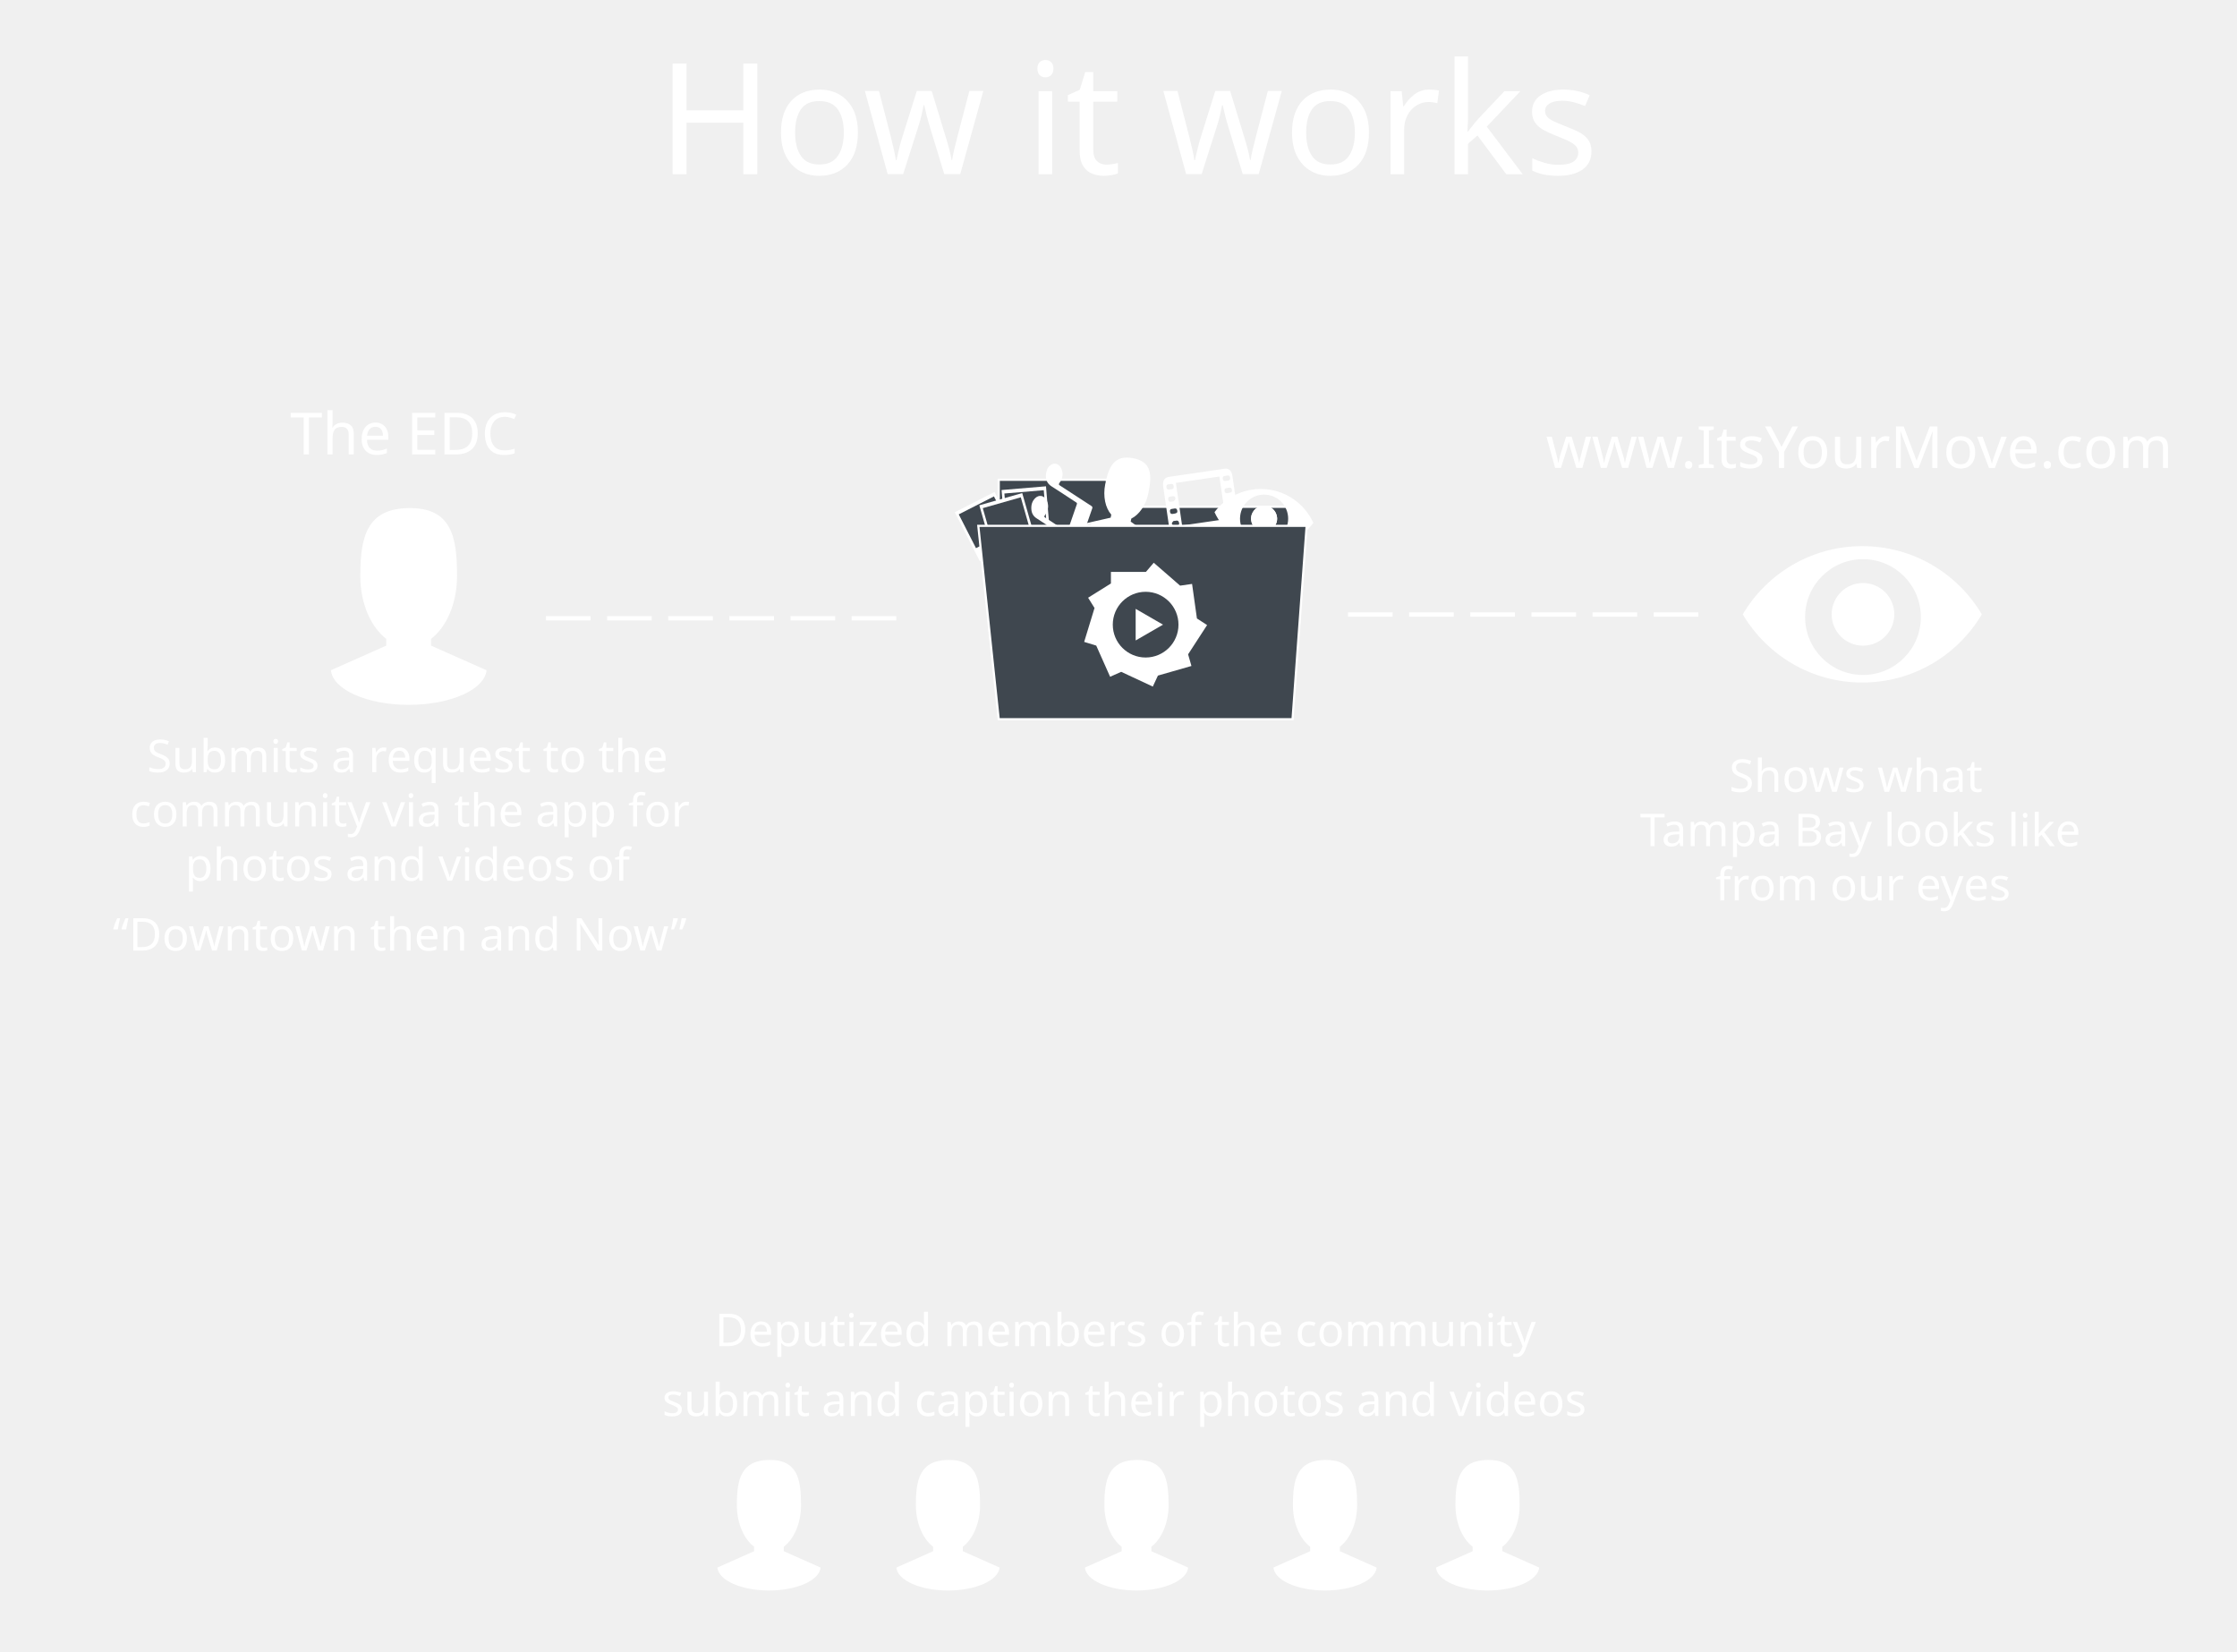
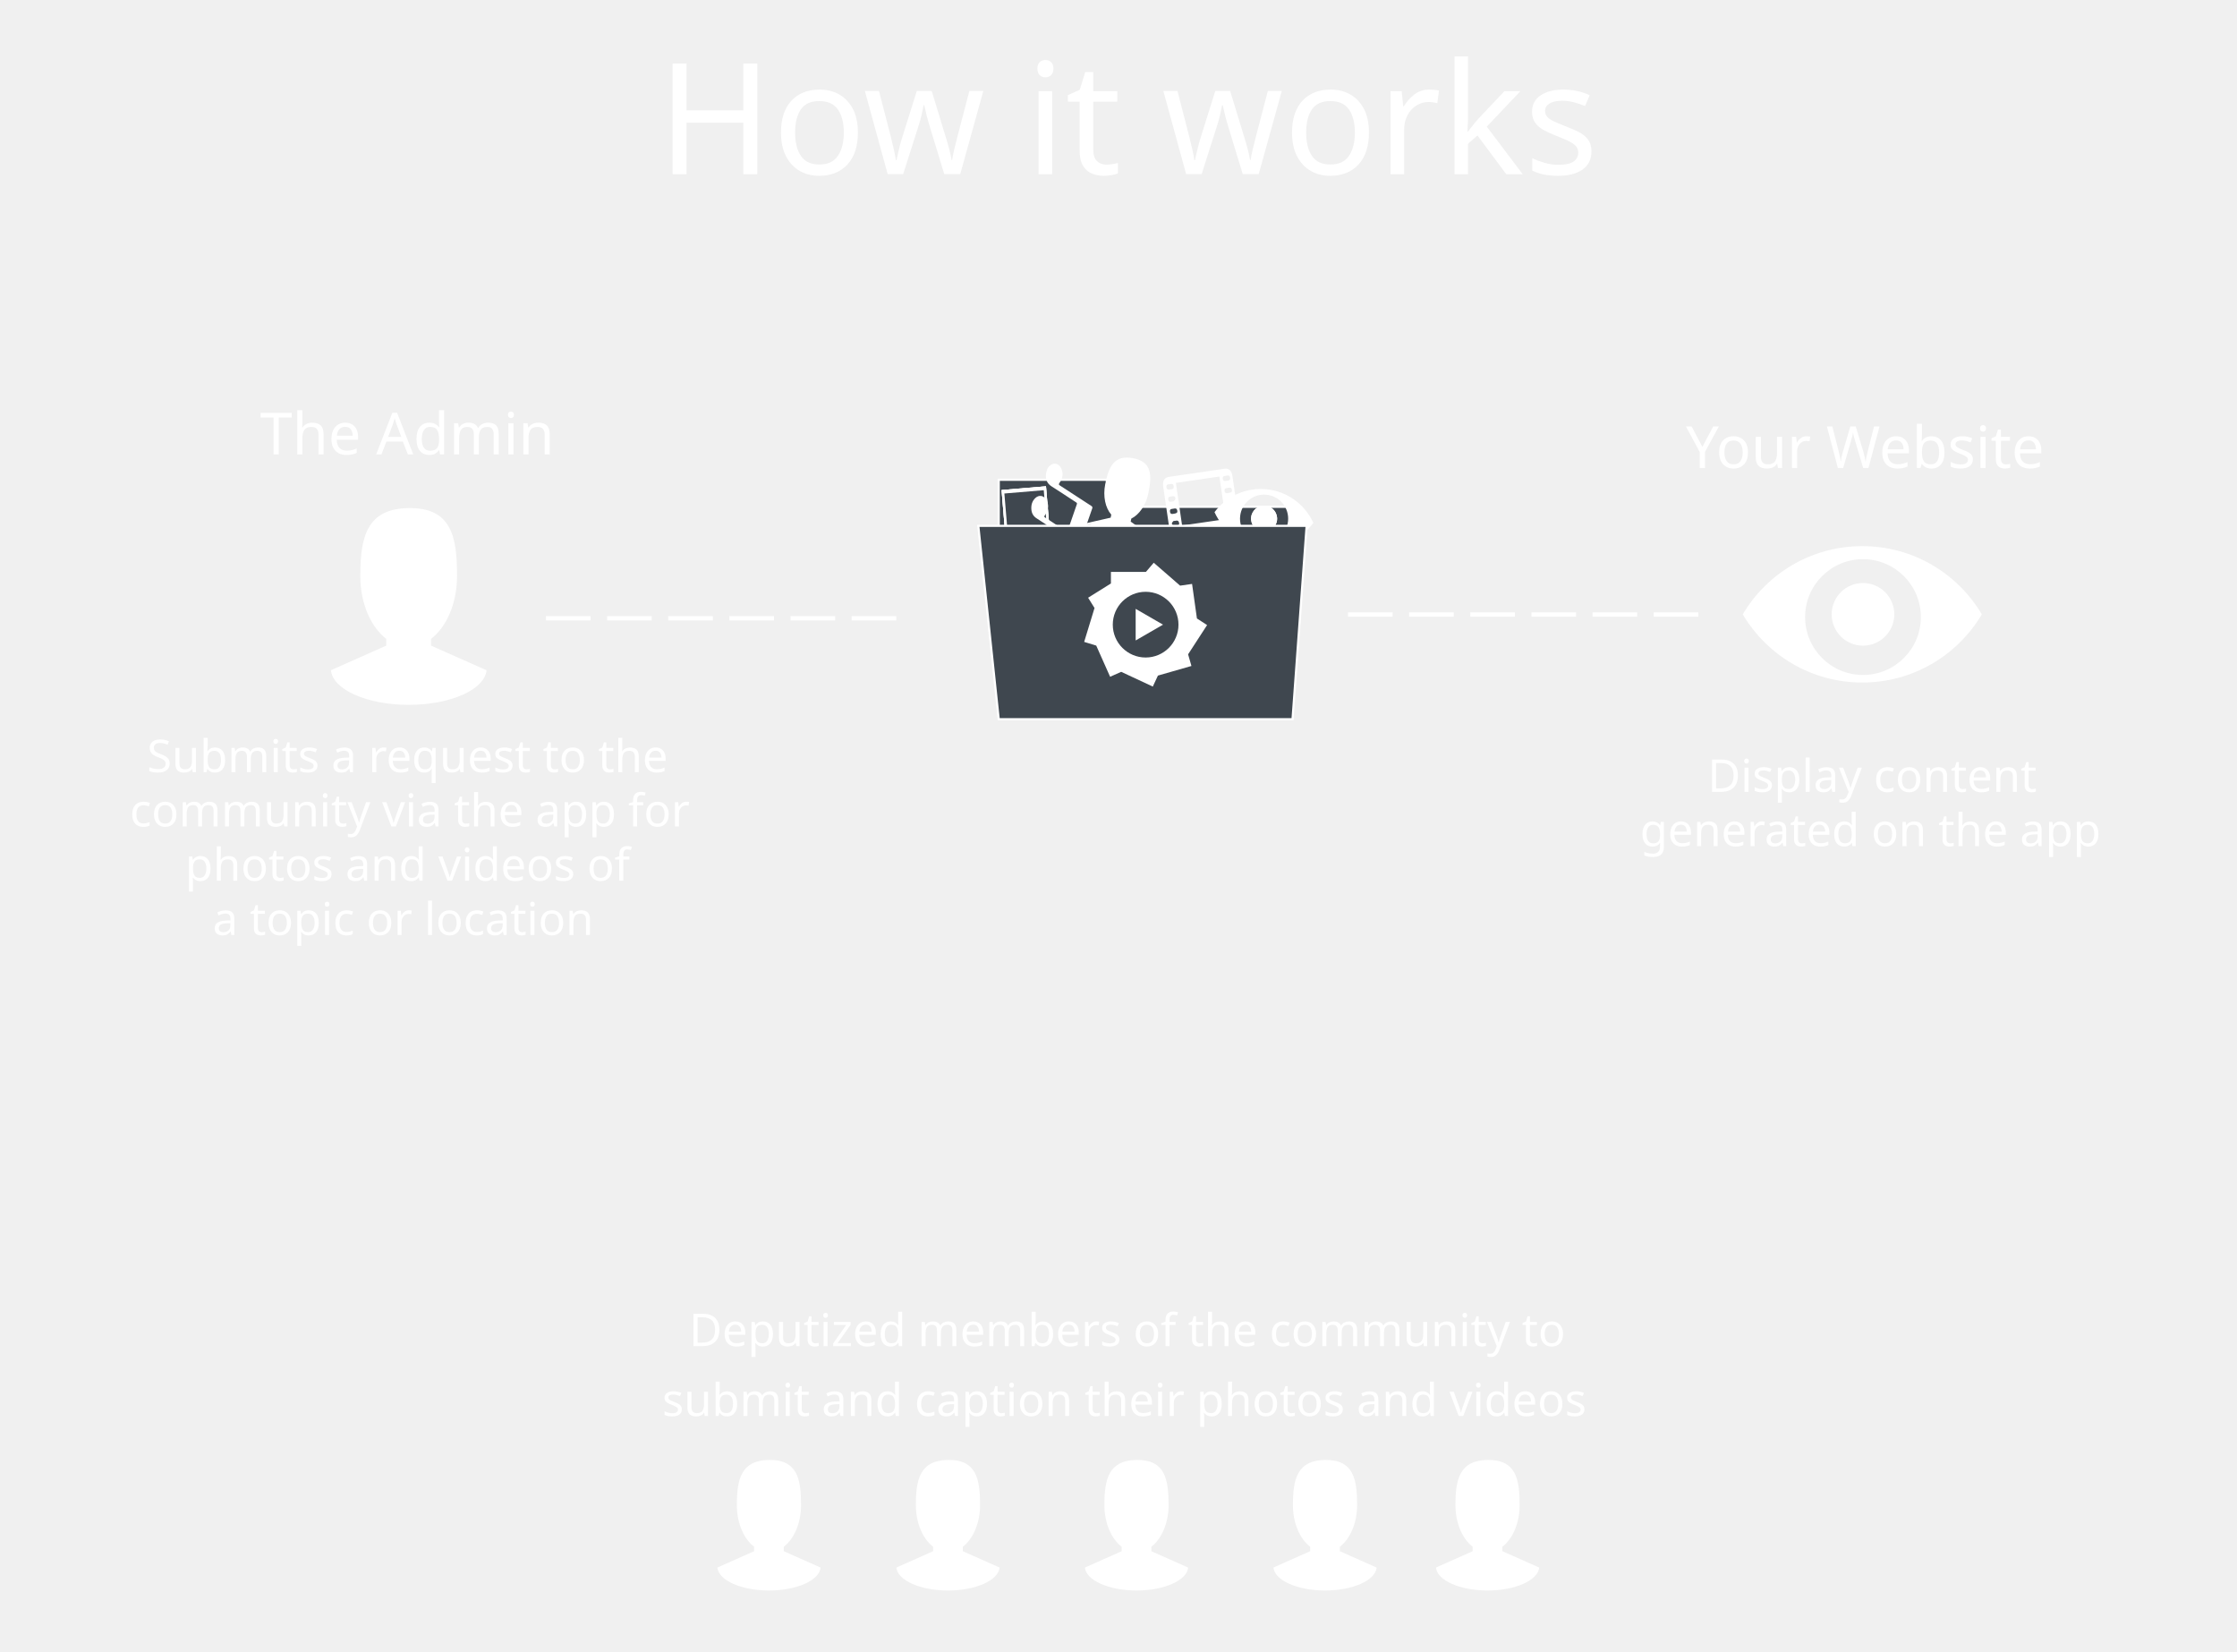
<svg xmlns="http://www.w3.org/2000/svg" version="1.1" id="Layer_1" x="0px" y="0px" viewBox="0 0 1038.77 766.689" style="enable-background:new 0 0 1038.77 766.689; background-color: black;" xml:space="preserve">
  <style type="text/css">

	.st0{fill:none;stroke:#FFFFFF;stroke-width:2;stroke-miterlimit:10;}
	.st1{fill:none;stroke:#FFFFFF;stroke-width:2;stroke-miterlimit:10;stroke-dasharray:10.669,10.669;}
	.st2{fill:none;stroke:#FFFFFF;stroke-miterlimit:10;}
	.st3{fill:#FFFFFF;stroke:#FFFFFF;stroke-width:2;stroke-miterlimit:10;}
	.st4{fill:#FFFFFF;}
	.st5{fill:none;}
	.st6{fill-rule:evenodd;clip-rule:evenodd;fill:#FFFFFF;}
- 	.st7{font-size:21;}
- 	.st8{font-size:72;}
+ 	.st7{font-size:21px;}
+ 	.st8{font-size:72px;}
	.st9{fill:#3F474F;}
	.st10{font-family:'Avenir-Heavy';}
- 	.st11{font-size:27.028;}
+ 	.st11{font-size:27px;}
+ 	

</style>
  <rect x="261.327" y="26.479" class="st5" width="531.844" height="138" />
-   <text transform="matrix(1 0 0 1 305.3486 80.9121)" class="st4 st10 st8">How it works</text>
+   <text transform="matrix(1 0 0 1 305.3486 80.9121)" class="st4 st10 st8 how-h2">How it works</text>
  <g>
    <g>


c
		<polygon class="st9" points="524.645,235.329 513.565,222.768 463.769,222.768 463.769,235.329 463.769,333.562 600.196,333.562     600.196,235.329   " />
      <polygon class="st2" points="524.645,235.329 513.565,222.768 463.769,222.768 463.769,235.329 463.769,333.562 600.196,333.562     600.196,235.329   " />
      <path class="st4" d="M512.014,241.198l-8.795,1.993l16.165,3.199l16.168,3.202l-7.373-5.193l-3.134-2.207l0.28-1.401    c3.688-1.823,6.852-6.3,7.975-11.965c1.607-8.122,1.712-14.458-7.248-16.107c-8.729-1.605-11.23,4.01-12.838,12.131    c-1.12,5.664,0.098,11.008,2.814,14.101l-0.277,1.401L512.014,241.198z">
        <animateTransform attributeName="transform" begin=".1" attributeType="HML" type="translate" dur="4.5s" values="25,360;0,-25;0,25;310,35;" repeatCount="indefinite" />
      </path>
      <path class="st4" d="M517.978,253.57c8.688,1.721,16.386-0.061,17.568-3.973l-32.301-6.396    C502.847,247.269,509.287,251.85,517.978,253.57">
        <animateTransform attributeName="transform" begin=".1" attributeType="HML" type="translate" dur="4.5s" values="25,360;0,-25;0,25;310,35;" repeatCount="indefinite" />
      </path>
      <path class="st4" d="M588.331,227.189c-9.768-1.058-18.874,3.272-24.364,10.607c3.794,8.338,11.762,14.519,21.529,15.575             c9.77,1.06,18.873-3.271,24.366-10.605C606.067,234.427,598.101,228.248,588.331,227.189 M585.788,251.932             c-6.137-0.665-10.57-6.179-9.908-12.315c0.664-6.134,6.179-10.571,12.314-9.905c6.137,0.663,10.574,6.177,9.908,12.312             C597.438,248.159,591.924,252.597,585.788,251.932">
-         <animateTransform attributeName="transform" begin="1" attributeType="HML" type="translate" dur="4.2s" values="-15,350;0,-55;0,25;290,35;" repeatCount="indefinite" />
+         <animateTransform attributeName="transform" begin="1" attributeType="HML" type="translate" dur="4.7s" values="-15,350;0,-55;-20,25;270,35;" repeatCount="indefinite" />
      </path>
      <path class="st4" d="M593.004,241.473c-0.359,3.318-3.344,5.72-6.663,5.36c-3.319-0.36-5.721-3.343-5.36-6.664             c0.359-3.319,3.342-5.719,6.663-5.359C590.964,235.169,593.362,238.152,593.004,241.473">
-         <animateTransform attributeName="transform" begin="1" attributeType="HML" type="translate" dur="4.2s" values="-15,350;0,-55;0,25;290,35;" repeatCount="indefinite" />
+         <animateTransform attributeName="transform" begin="1" attributeType="HML" type="translate" dur="4.7s" values="-15,350;0,-55;-20,25;270,35;" repeatCount="indefinite" />
      </path>
      <path class="st4" d="M593.004,241.473c-0.359,3.318-3.344,5.72-6.663,5.36c-3.319-0.36-5.721-3.343-5.36-6.664    c0.359-3.319,3.342-5.719,6.663-5.359C590.964,235.169,593.362,238.152,593.004,241.473">
-         <animateTransform attributeName="transform" begin="1" attributeType="HML" type="translate" dur="3.3s" values="-350,20; -250,360; 20,360;  -60,35;" repeatCount="indefinite" />
+         <animateTransform attributeName="transform" begin="1" attributeType="HML" type="translate" dur="6.6s" values="      -510,-40;     -510,-40;     -510,-40;     -510,90;      -510,70;    -510,90;        -510,90;     -270,90;      -260,115;            -270,190;         -260,360;           -210, 350;          -160, 360;           -105, 350;        -30, 360;          40, 350;           120,360;            -60,35;        -60,35;        -60,35;        280,110;        280,90;        280,110;        280,110;        -10,-70;        -200,-60;        -510,-40;" repeatCount="indefinite" />
      </path>
      <path class="st4" d="M575.29,241.527c0.982,6.719,1.957,13.439,2.952,20.157c0.179,1.212,0.199,2.396-0.51,3.252    c-0.421,0.502-1.025,0.955-1.603,1.043c-8.922,1.354-17.851,2.649-26.777,3.945c-1.431,0.207-2.64-0.878-3.149-2.763    c-0.06-0.218-0.092-0.442-0.127-0.667c-1.981-13.566-3.969-27.132-5.944-40.699c-0.368-2.54,0.587-4.082,2.651-4.384    c8.564-1.252,17.127-2.503,25.692-3.757c2.229-0.324,3.436,0.792,3.848,3.581C573.315,227.998,574.3,234.764,575.29,241.527     M548.918,243.994c6.785-0.991,13.479-1.971,20.215-2.954c-0.971-6.639-1.93-13.196-2.891-19.782    c-6.772,0.989-13.49,1.972-20.216,2.954C546.993,230.839,547.948,237.371,548.918,243.994 M552.195,266.438    c6.796-0.994,13.472-1.969,20.229-2.957c-0.972-6.642-1.936-13.224-2.898-19.824c-6.783,0.991-13.483,1.971-20.228,2.957    C550.269,253.24,551.227,259.799,552.195,266.438 M573.482,249.203c-0.212,0.03-0.422,0.074-0.634,0.089    c-0.738,0.061-1.008,0.628-0.897,1.438c0.114,0.819,0.615,1.097,1.245,1.019c0.212-0.028,0.423-0.068,0.635-0.094    c1.28-0.153,1.742-0.584,1.531-1.538C575.063,248.76,574.227,249.092,573.482,249.203 M545.764,241.815    c-0.402,0.058-0.751-0.017-0.927,0.16c-0.299,0.305-0.724,0.806-0.668,1.149c0.071,0.444,0.522,0.908,0.892,1.188    c0.212,0.161,0.59-0.021,0.89-0.063c1.314-0.189,1.769-0.599,1.562-1.506C547.206,241.398,546.382,241.708,545.764,241.815     M574.265,254.86c-0.062,0.009-0.122,0.02-0.181,0.025c-1.008,0.125-1.433,0.583-1.319,1.417c0.119,0.854,0.614,1.15,1.671,1.001    c0.058-0.01,0.119-0.019,0.179-0.026c1.304-0.19,1.73-0.585,1.593-1.478C576.069,254.929,575.501,254.657,574.265,254.86     M571.072,232.175c-0.332,0.05-0.755-0.039-0.972,0.178c-0.298,0.302-0.646,0.858-0.59,1.255c0.055,0.401,0.562,0.994,0.896,1.048    c0.623,0.101,1.312-0.002,1.876-0.28c0.302-0.149,0.61-0.879,0.542-1.276c-0.069-0.394-0.578-0.777-0.949-1.015    C571.669,231.954,571.345,232.134,571.072,232.175 M543.577,227.204c0,0.002,0,0.005,0,0.008c0.183-0.025,0.361-0.06,0.544-0.078    c0.662-0.066,1.006-0.538,0.907-1.325c-0.104-0.847-0.582-1.219-1.279-1.102c-0.48,0.078-0.972,0.107-1.441,0.232    c-0.552,0.146-0.781,0.616-0.667,1.327c0.11,0.702,0.454,1.079,1.031,1.062C542.976,227.323,543.276,227.249,543.577,227.204     M546.75,249.902c0.239-0.035,0.479-0.079,0.724-0.104c0.678-0.069,0.968-0.58,0.868-1.353c-0.098-0.726-0.515-1.128-1.132-1.069    c-0.486,0.048-0.972,0.112-1.446,0.209c-0.637,0.129-0.945,0.586-0.798,1.416c0.137,0.771,0.538,1.079,1.151,0.993    C546.327,249.965,546.539,249.933,546.75,249.902 M548.973,264.49c-0.212,0.031-0.423,0.061-0.634,0.093    c-0.687,0.1-1.035,0.533-0.888,1.427c0.144,0.85,0.613,1.093,1.245,1.002c0.299-0.044,0.599-0.107,0.902-0.127    c0.749-0.05,1.385-0.335,1.224-1.425c-0.158-1.089-0.85-1.185-1.577-1.013C549.154,264.471,549.062,264.477,548.973,264.49     M572.194,240.23c1.283-0.187,1.658-0.54,1.523-1.435c-0.131-0.884-0.647-1.156-1.877-0.965c-0.738,0.114-1.64,0.04-1.558,1.418    C570.339,240.181,570.859,240.427,572.194,240.23 M544.281,232.859c0.271-0.039,0.617,0.035,0.796-0.142    c0.318-0.325,0.733-0.767,0.754-1.212c0.037-0.691-0.411-1.172-1.042-1.124c-0.544,0.043-1.091,0.118-1.62,0.239    c-0.607,0.142-0.83,0.646-0.684,1.397c0.135,0.702,0.49,1.032,1.075,0.947C543.801,232.932,544.041,232.896,544.281,232.859     M548.109,258.853c-0.212,0.03-0.423,0.068-0.634,0.091c-0.608,0.058-0.939,0.434-0.876,1.216c0.068,0.822,0.457,1.217,1.125,1.18    c0.24-0.013,0.48-0.059,0.72-0.094c1.32-0.192,1.761-0.592,1.55-1.503C549.677,258.382,548.844,258.77,548.109,258.853     M547.315,255.68c0.535-0.12,0.836-0.171,1.129-0.256c0.724-0.212,1.059-1.104,0.542-1.743c-0.325-0.397-1.009-0.635-1.455-0.541    c-0.62,0.129-1.562-0.164-1.729,0.958c-0.062,0.416,0.151,1.144,0.429,1.372C546.565,255.748,547.098,255.648,547.315,255.68     M569.64,223.215c0.24-0.035,0.48-0.078,0.723-0.104c0.679-0.069,0.975-0.561,0.853-1.35c-0.112-0.741-0.527-1.09-1.155-0.981    c-0.478,0.082-0.961,0.149-1.445,0.211c-0.625,0.082-0.921,0.522-0.812,1.279c0.115,0.801,0.538,1.169,1.206,1.039    C569.215,223.267,569.429,223.246,569.64,223.215 M575.481,262.908c0.117-0.018,0.236-0.045,0.357-0.051    c0.711-0.04,1.321-0.287,1.183-1.341c-0.146-1.13-0.85-1.155-1.564-1.024c-0.09,0.016-0.181,0.027-0.271,0.04    c-1.344,0.194-1.766,0.568-1.576,1.478C573.902,263.417,574.752,262.977,575.481,262.908 M570.162,226.541    c-0.09,0.015-0.179,0.033-0.27,0.04c-0.713,0.055-1.412,0.196-1.256,1.354c0.152,1.155,0.861,1.132,1.567,1    c0.09-0.018,0.18-0.028,0.272-0.039c1.343-0.195,1.772-0.573,1.57-1.475C571.734,226.042,570.894,226.459,570.162,226.541     M572.67,243.569c-0.27,0.039-0.542,0.08-0.812,0.118c-0.604,0.084-0.827,0.562-0.742,1.242c0.093,0.735,0.457,1.152,1.101,1.066    c0.27-0.037,0.54-0.076,0.813-0.113c1.293-0.191,1.691-0.537,1.509-1.423C574.246,243.051,573.397,243.492,572.67,243.569     M544.86,236.191c-0.272,0.039-0.545,0.081-0.815,0.119c-0.598,0.082-0.84,0.51-0.755,1.227c0.092,0.768,0.451,1.156,1.087,1.095    c0.274-0.026,0.547-0.071,0.818-0.112c1.274-0.186,1.694-0.574,1.483-1.466C546.376,235.755,545.578,236.078,544.86,236.191">
        <animateTransform attributeName="transform" begin="1.3" attributeType="HML" type="translate" dur="4s" values="15,350;0,-25;0,25;290,35;" repeatCount="indefinite" />
      </path>
      <rect x="466.117" y="226.604" transform="matrix(0.9965 -0.0836 0.0836 0.9965 -18.3482 40.6805)" class="st4" width="20.706" height="25.556">
-         <animateTransform attributeName="transform" begin="1.6" attributeType="HML" type="translate" dur="4s" values="30,350;0,-25;0,25;300,35;" repeatCount="indefinite" />
+         <animateTransform attributeName="transform" begin="1.6" attributeType="HML" type="translate" dur="4s" values="30,300;0,-25;0,25;300,45;" repeatCount="indefinite" />
      </rect>
      <rect x="467.104" y="228.321" transform="matrix(0.9965 -0.0835 0.0835 0.9965 -18.1444 40.6167)" class="st9" width="18.353" height="17.612">
-         <animateTransform attributeName="transform" begin="1.6" attributeType="HML" type="translate" dur="4s" values="30,350;0,-25;0,25;300,35;" repeatCount="indefinite" />
+         <animateTransform attributeName="transform" begin="1.6" attributeType="HML" type="translate" dur="4s" values="30,300;0,-25;0,25;300,45;" repeatCount="indefinite" />
      </rect>
-       <rect x="448.059" y="231.755" transform="matrix(-0.8906 0.4548 -0.4548 -0.8906 977.8851 253.8052)" class="st4" width="20.706" height="25.556">
+       <rect x="466.117" y="226.604" transform="matrix(0.9965 -0.0836 0.0836 0.9965 -18.3482 40.6805)" class="st4" width="20.706" height="25.556">
+         <animateTransform attributeName="transform" begin=".3" attributeType="HML" type="translate" dur="4.5s" values="0,350;0,-15;0,15; 330,15;" repeatCount="indefinite" />
+       </rect>
+       <rect x="467.104" y="228.321" transform="matrix(0.9965 -0.0835 0.0835 0.9965 -18.1444 40.6167)" class="st9" width="18.353" height="17.612">
+         <animateTransform attributeName="transform" begin=".3" attributeType="HML" type="translate" dur="4.5s" values="0,350;0,-15;0,15; 330,15;" repeatCount="indefinite" />
+       </rect>
+       <rect x="466.117" y="226.604" transform="matrix(0.9965 -0.0836 0.0836 0.9965 -18.3482 40.6805)" class="st4" width="20.706" height="25.556">
        <animateTransform attributeName="transform" begin="1.5" attributeType="HML" type="translate" dur="3.6s" values="0,350;0,-20;0,20;320,15;" repeatCount="indefinite" />
      </rect>
-       <rect x="448.207" y="233.711" transform="matrix(-0.8906 0.4548 -0.4548 -0.8906 975.0235 250.463)" class="st9" width="18.353" height="17.613">
+       <rect x="467.104" y="228.321" transform="matrix(0.9965 -0.0835 0.0835 0.9965 -18.1444 40.6167)" class="st9" width="18.353" height="17.612">
        <animateTransform attributeName="transform" begin="1.5" attributeType="HML" type="translate" dur="3.6s" values="0,350;0,-20;0,20;320,15;" repeatCount="indefinite" />
-       </rect>
-       <rect x="457.878" y="231.306" transform="matrix(0.9616 -0.2744 0.2744 0.9616 -49.0003 137.8332)" class="st4" width="20.705" height="25.557">
-         <animateTransform attributeName="transform" begin=".3" attributeType="HML" type="translate" dur="4.5s" values="0,350;0,-15;0,15; 330,15;" repeatCount="indefinite" />
-       </rect>
-       <rect x="458.433" y="233.103" transform="matrix(0.9616 -0.2744 0.2744 0.9616 -48.4263 137.5738)" class="st9" width="18.353" height="17.613">
-         <animateTransform attributeName="transform" begin=".3" attributeType="HML" type="translate" dur="4.5s" values="0,350;0,-15;0,15; 330,15;" repeatCount="indefinite" />
      </rect>
      <path class="st6" d="M501.122,253.415c-0.223-0.094-0.468-0.157-0.668-0.289c-6.37-4.157-12.724-8.341-19.111-12.471    c-1.544-0.996-2.281-2.384-2.418-4.125c-0.159-2.011,0.326-3.857,1.835-5.286c1.615-1.528,3.78-1.286,4.954,0.6    c1.31,2.098,1.293,4.279,0.089,6.44c-0.222,0.398-0.467,0.787-0.724,1.165c-0.212,0.312-0.224,0.537,0.132,0.769    c3.313,2.15,6.618,4.312,9.923,6.475c0.33,0.216,0.502,0.168,0.636-0.221c1.421-4.138,2.85-8.275,4.287-12.407    c0.168-0.482-0.117-0.669-0.45-0.885c-3.761-2.451-7.49-4.951-11.287-7.348c-2.263-1.426-2.903-3.47-2.579-5.937    c0.11-0.827,0.47-1.62,0.712-2.43c0.16-0.242,0.32-0.487,0.479-0.731c0.137-0.12,0.282-0.231,0.41-0.361    c1.576-1.611,3.825-1.446,5.063,0.434c0.38,0.574,0.647,1.259,0.824,1.932c0.542,2.066-0.129,3.897-1.298,5.569    c-0.378,0.542-0.271,0.771,0.244,1.105c4.866,3.151,9.713,6.338,14.582,9.486c0.53,0.343,0.608,0.666,0.409,1.226    c-1.443,4.105-2.871,8.216-4.292,12.329c-0.532,1.544-1.031,3.099-1.546,4.648C501.259,253.206,501.19,253.312,501.122,253.415">
        <animateTransform attributeName="transform" begin=".6" attributeType="HML" type="translate" dur="4s" values="0,350;0,-15;0,15;300,15;" repeatCount="indefinite" />
      </path>
      <polygon class="st9" points="600.196,333.934 463.769,333.934 454.282,244.147 606.747,244.147   " />
      <polygon class="st2" points="600.196,333.934 463.769,333.934 454.282,244.147 606.747,244.147   " />
      <path class="st4" d="M560.525,290.22l-4.723-3.065l-2.251-16.036l-5.559,0.799l-12.239-10.641l-3.626,4.251h-16.262v5.38    l-10.591,6.62l2.977,4.767l-4.81,15.74l5.604,1.714l6.448,14.476l5.143-2.291l14.676,6.848l2.381-5.106l15.562-4.462l-1.55-5.41    L560.525,290.22z M531.982,305.283c-8.424,0-15.253-6.829-15.253-15.256c0-8.426,6.829-15.255,15.253-15.255    c8.425,0,15.257,6.829,15.257,15.255C547.239,298.454,540.407,305.283,531.982,305.283">
        <animateTransform attributeName="transform" begin=".2" attributeType="HML" from="0 " to="360 " type="" dur="3s" repeatCount="indefinite" />
      </path>
      <polygon class="st4" points="527.355,282.693 540.056,290.029 527.355,297.362   " />
    </g>
    <g>
      <g>
        <path class="st4" d="M350.171,720.236v-2.08c-4.757-3.647-8.009-10.935-8.009-19.343c0-12.056,1.988-20.781,14.905-20.957     c13.269-0.179,14.907,8.901,14.907,20.957c0,8.408-3.252,15.695-8.009,19.343v2.08l5.1,2.268l11.998,5.332h-23.995h-23.993     l11.996-5.332L350.171,720.236z M357.085,738.475c12.898,0,23.39-4.719,23.974-10.639h-47.945     C333.697,733.756,344.188,738.475,357.085,738.475">
          <animateTransform attributeName="transform" begin=".2" attributeType="HML" type="translate" dur="3s" values="0,15;0,-15;0,15" repeatCount="indefinite" />
        </path>
        <g>
          <path class="st4" d="M433.299,720.236v-2.079c-4.758-3.647-8.008-10.935-8.008-19.344c0-12.056,1.985-20.78,14.903-20.957      c13.269-0.179,14.907,8.901,14.907,20.957c0,8.409-3.249,15.696-8.008,19.344v2.079l5.102,2.269l11.997,5.331h-23.996h-23.992      l11.996-5.331L433.299,720.236z M440.212,738.477c12.899,0,23.392-4.721,23.975-10.641h-47.943      C416.827,733.756,427.315,738.477,440.212,738.477">
            <animateTransform attributeName="transform" begin=".4" attributeType="HML" type="translate" dur="3s" values="0,15;0,-15;0,15" repeatCount="indefinite" />
          </path>
          <path class="st4" d="M520.842,720.236v-2.079c-4.759-3.647-8.007-10.935-8.007-19.344c0-12.056,1.984-20.78,14.901-20.957      c13.269-0.179,14.908,8.901,14.908,20.957c0,8.409-3.25,15.696-8.008,19.344v2.079l5.102,2.269l11.997,5.331H527.74h-23.995      l11.999-5.331L520.842,720.236z M527.756,738.477c12.898,0,23.39-4.721,23.974-10.641h-47.944      C504.369,733.756,514.858,738.477,527.756,738.477">
            <animateTransform attributeName="transform" begin=".6" attributeType="HML" type="translate" dur="3s" values="0,15;0,-15;0,15" repeatCount="indefinite" />
          </path>
          <path class="st4" d="M608.388,720.236v-2.079c-4.76-3.647-8.01-10.935-8.01-19.344c0-12.056,1.985-20.78,14.902-20.957      c13.27-0.179,14.908,8.901,14.908,20.957c0,8.409-3.25,15.696-8.009,19.344v2.079l5.103,2.269l11.996,5.331h-23.994h-23.995      l11.998-5.331L608.388,720.236z M615.299,738.477c12.899,0,23.391-4.721,23.975-10.641h-47.944      C591.913,733.756,602.403,738.477,615.299,738.477">
            <animateTransform attributeName="transform" begin=".8" attributeType="HML" type="translate" dur="3s" values="0,15;0,-15;0,15" repeatCount="indefinite" />
          </path>
        </g>
-         <path class="st4" d="M683.852,720.236v-2.08c-4.759-3.647-8.008-10.935-8.008-19.343c0-12.056,1.984-20.781,14.901-20.957     c13.27-0.179,14.908,8.901,14.908,20.957c0,8.408-3.25,15.695-8.009,19.343v2.08l5.103,2.268l11.996,5.332h-23.995h-23.994     l11.997-5.332L683.852,720.236z M690.764,738.475c12.899,0,23.393-4.719,23.976-10.639h-47.945     C667.378,733.756,677.868,738.475,690.764,738.475">
+         <path class="st4" d="M683.852,720.236v-2.08c-4.759-3.647-8.008-10.935-8.008-19.343c0-12.056,1.984-20.781,14.901-20.957                 c13.27-0.179,14.908,8.901,14.908,20.957c0,8.408-3.25,15.695-8.009,19.343v2.08l5.103,2.268l11.996,5.332h-23.995h-23.994                 l11.997-5.332L683.852,720.236z M690.764,738.475c12.899,0,23.393-4.719,23.976-10.639h-47.945                 C667.378,733.756,677.868,738.475,690.764,738.475">
          <animateTransform attributeName="transform" begin="1" attributeType="HML" type="translate" dur="3s" values="0,15;0,-15;0,15" repeatCount="indefinite" />
        </path>
      </g>
    </g>
    <g>
      <g>
        <path class="st4" d="M171.692,303.18l-18.078,8.032h36.157h36.156l-18.077-8.032l-7.684-3.416v-3.134     c7.168-5.497,12.066-16.479,12.066-29.149c0-18.167-2.472-31.848-22.465-31.578c-19.467,0.265-22.459,13.411-22.459,31.578     c0,12.67,4.899,23.652,12.066,29.149v3.134L171.692,303.18z">

	
					

			</path>
        <path class="st4" d="M189.799,327.264c19.435,0,35.245-7.112,36.125-16.035h-72.251     C154.554,320.151,170.362,327.264,189.799,327.264">
			
			</path>
      </g>
      <rect x="61.923" y="190.549" class="st5" width="255.695" height="50.363" />
-       <text transform="matrix(1 0 0 1 134.728 210.9824)" class="st4 st10 st11">The EDC </text>
+       <text transform="matrix(1 0 0 1 120.728 210.9824)" class="st4 st10 st11">The Admin</text>
      <rect x="44.685" y="342.641" class="st5" width="290.172" height="151.24" />
      <text transform="matrix(1 0 0 1 68.2671 358.5166)">
        <tspan x="0" y="0" class="st4 st10 st7">Submits a request to the </tspan>
        <tspan x="-7.991" y="25.2" class="st4 st10 st7">community via the app for </tspan>
        <tspan x="17.713" y="50.4" class="st4 st10 st7">photos and videos of </tspan>
-         <tspan x="-15.918" y="82.834" class="st4 st10 st7">“Downtown then and Now”</tspan>
+         <tspan x="25" y="75.6" class="st4 st10 st7"> a topic or location</tspan>
        <tspan x="258.925" y="82.834" class="st4 st10 st11"> </tspan>
      </text>
      <g>
        <line class="st3" x1="253.511" y1="287.07" x2="274.232" y2="287.07">
          <animateTransform attributeName="transform" begin=".1" attributeType="HML" type="translate" dur="3s" values="15,0;-15,0;15,0" repeatCount="indefinite" />
        </line>
        <line class="st3" x1="281.905" y1="287.07" x2="302.626" y2="287.07">
          <animateTransform attributeName="transform" begin=".2" attributeType="HML" type="translate" dur="3s" values="15,0;-15,0;15,0" repeatCount="indefinite" />
        </line>
        <line class="st3" x1="310.299" y1="287.07" x2="331.021" y2="287.07">
          <animateTransform attributeName="transform" begin=".3" attributeType="HML" type="translate" dur="3s" values="15,0;-15,0;15,0" repeatCount="indefinite" />
        </line>
        <line class="st3" x1="338.693" y1="287.07" x2="359.416" y2="287.07">
          <animateTransform attributeName="transform" begin=".4" attributeType="HML" type="translate" dur="3s" values="15,0;-15,0;15,0" repeatCount="indefinite" />
        </line>
        <line class="st3" x1="367.087" y1="287.07" x2="387.81" y2="287.07">
          <animateTransform attributeName="transform" begin=".5" attributeType="HML" type="translate" dur="3s" values="15,0;-15,0;15,0" repeatCount="indefinite" />
        </line>
        <line class="st3" x1="395.481" y1="287.07" x2="416.204" y2="287.07">
          <animateTransform attributeName="transform" begin=".6" attributeType="HML" type="translate" dur="3s" values="15,0;-15,0;15,0" repeatCount="indefinite" />
        </line>
      </g>
    </g>
    <g>
      <path class="st4" d="M864.767,253.571c-23.63,0-44.277,12.711-55.508,31.667c11.23,18.955,31.878,31.666,55.508,31.666    c23.629,0,44.277-12.711,55.51-31.666C909.044,266.282,888.396,253.571,864.767,253.571 M865.094,313.384    c-14.845,0-26.878-12.033-26.878-26.874c0-14.846,12.033-26.879,26.878-26.879c14.841,0,26.875,12.033,26.875,26.879    C891.969,301.351,879.935,313.384,865.094,313.384" />
      <path class="st4" d="M879.635,285.236c0,8.031-6.513,14.544-14.541,14.544c-8.035,0-14.541-6.513-14.541-14.544    c0-8.029,6.506-14.54,14.541-14.54C873.122,270.696,879.635,277.207,879.635,285.236" />
    </g>
-     <text transform="matrix(1 0 0 1 717.8604 217.2861)" class="st4 st10 st11">www.ItsYourMove.com</text>
+     <text transform="matrix(1 0 0 1 775.8604 217.2861)" class="st4 st10 st11"> Your Website</text>
    <text transform="matrix(1 0 0 1 802.9678 367.665)">
-       <tspan x="0" y="0" class="st4 st10 st7">Shows what </tspan>
-       <tspan x="-41.432" y="25.2" class="st4 st10 st7">Tampa Bay looks like</tspan>
-       <tspan x="-6.414" y="50.4" class="st4 st10 st7">from our eyes</tspan>
+       <tspan x="-10" y="0" class="st4 st10 st7">Display content   </tspan>
+       <tspan x="-41.432" y="25.2" class="st4 st10 st7">generated on the app</tspan>
+       <tspan x="-6.414" y="50.4" class="st4 st10 st7" />
    </text>
    <g>
      <line class="st3" x1="625.945" y1="285.321" x2="646.668" y2="285.321">
        <animateTransform attributeName="transform" begin=".1" attributeType="HML" type="translate" dur="3s" values="15,0;-15,0;15,0" repeatCount="indefinite" />
      </line>
      <line class="st3" x1="654.339" y1="285.321" x2="675.062" y2="285.321">
        <animateTransform attributeName="transform" begin=".2" attributeType="HML" type="translate" dur="3s" values="15,0;-15,0;15,0" repeatCount="indefinite" />
      </line>
      <line class="st3" x1="682.733" y1="285.321" x2="703.456" y2="285.321">
        <animateTransform attributeName="transform" begin=".3" attributeType="HML" type="translate" dur="3s" values="15,0;-15,0;15,0" repeatCount="indefinite" />
      </line>
      <line class="st3" x1="711.127" y1="285.321" x2="731.851" y2="285.321">
        <animateTransform attributeName="transform" begin=".4" attributeType="HML" type="translate" dur="3s" values="15,0;-15,0;15,0" repeatCount="indefinite" />
      </line>
      <line class="st3" x1="739.521" y1="285.321" x2="760.245" y2="285.321">
        <animateTransform attributeName="transform" begin=".5" attributeType="HML" type="translate" dur="3s" values="15,0;-15,0;15,0" repeatCount="indefinite" />
      </line>
      <line class="st3" x1="767.915" y1="285.321" x2="788.639" y2="285.321">
        <animateTransform attributeName="transform" begin=".6" attributeType="HML" type="translate" dur="3s" values="15,0;-15,0;15,0" repeatCount="indefinite" />
      </line>
    </g>
    <rect x="239.923" y="609.133" class="st5" width="563.281" height="151.24" />
    <text transform="matrix(1 0 0 1 332.0005 625.0088)">
-       <tspan x="0" y="0" class="st4 st10 st7">Deputized members of the community </tspan>
+       <tspan x="-12" y="0" class="st4 st10 st7">Deputized members of the community to </tspan>
      <tspan x="-24.496" y="32.434" class="st4 st10 st7">submit and caption their photos and videos</tspan>
      <tspan x="403.618" y="32.434" class="st4 st10 st11"> </tspan>
    </text>
  </g>
</svg>
